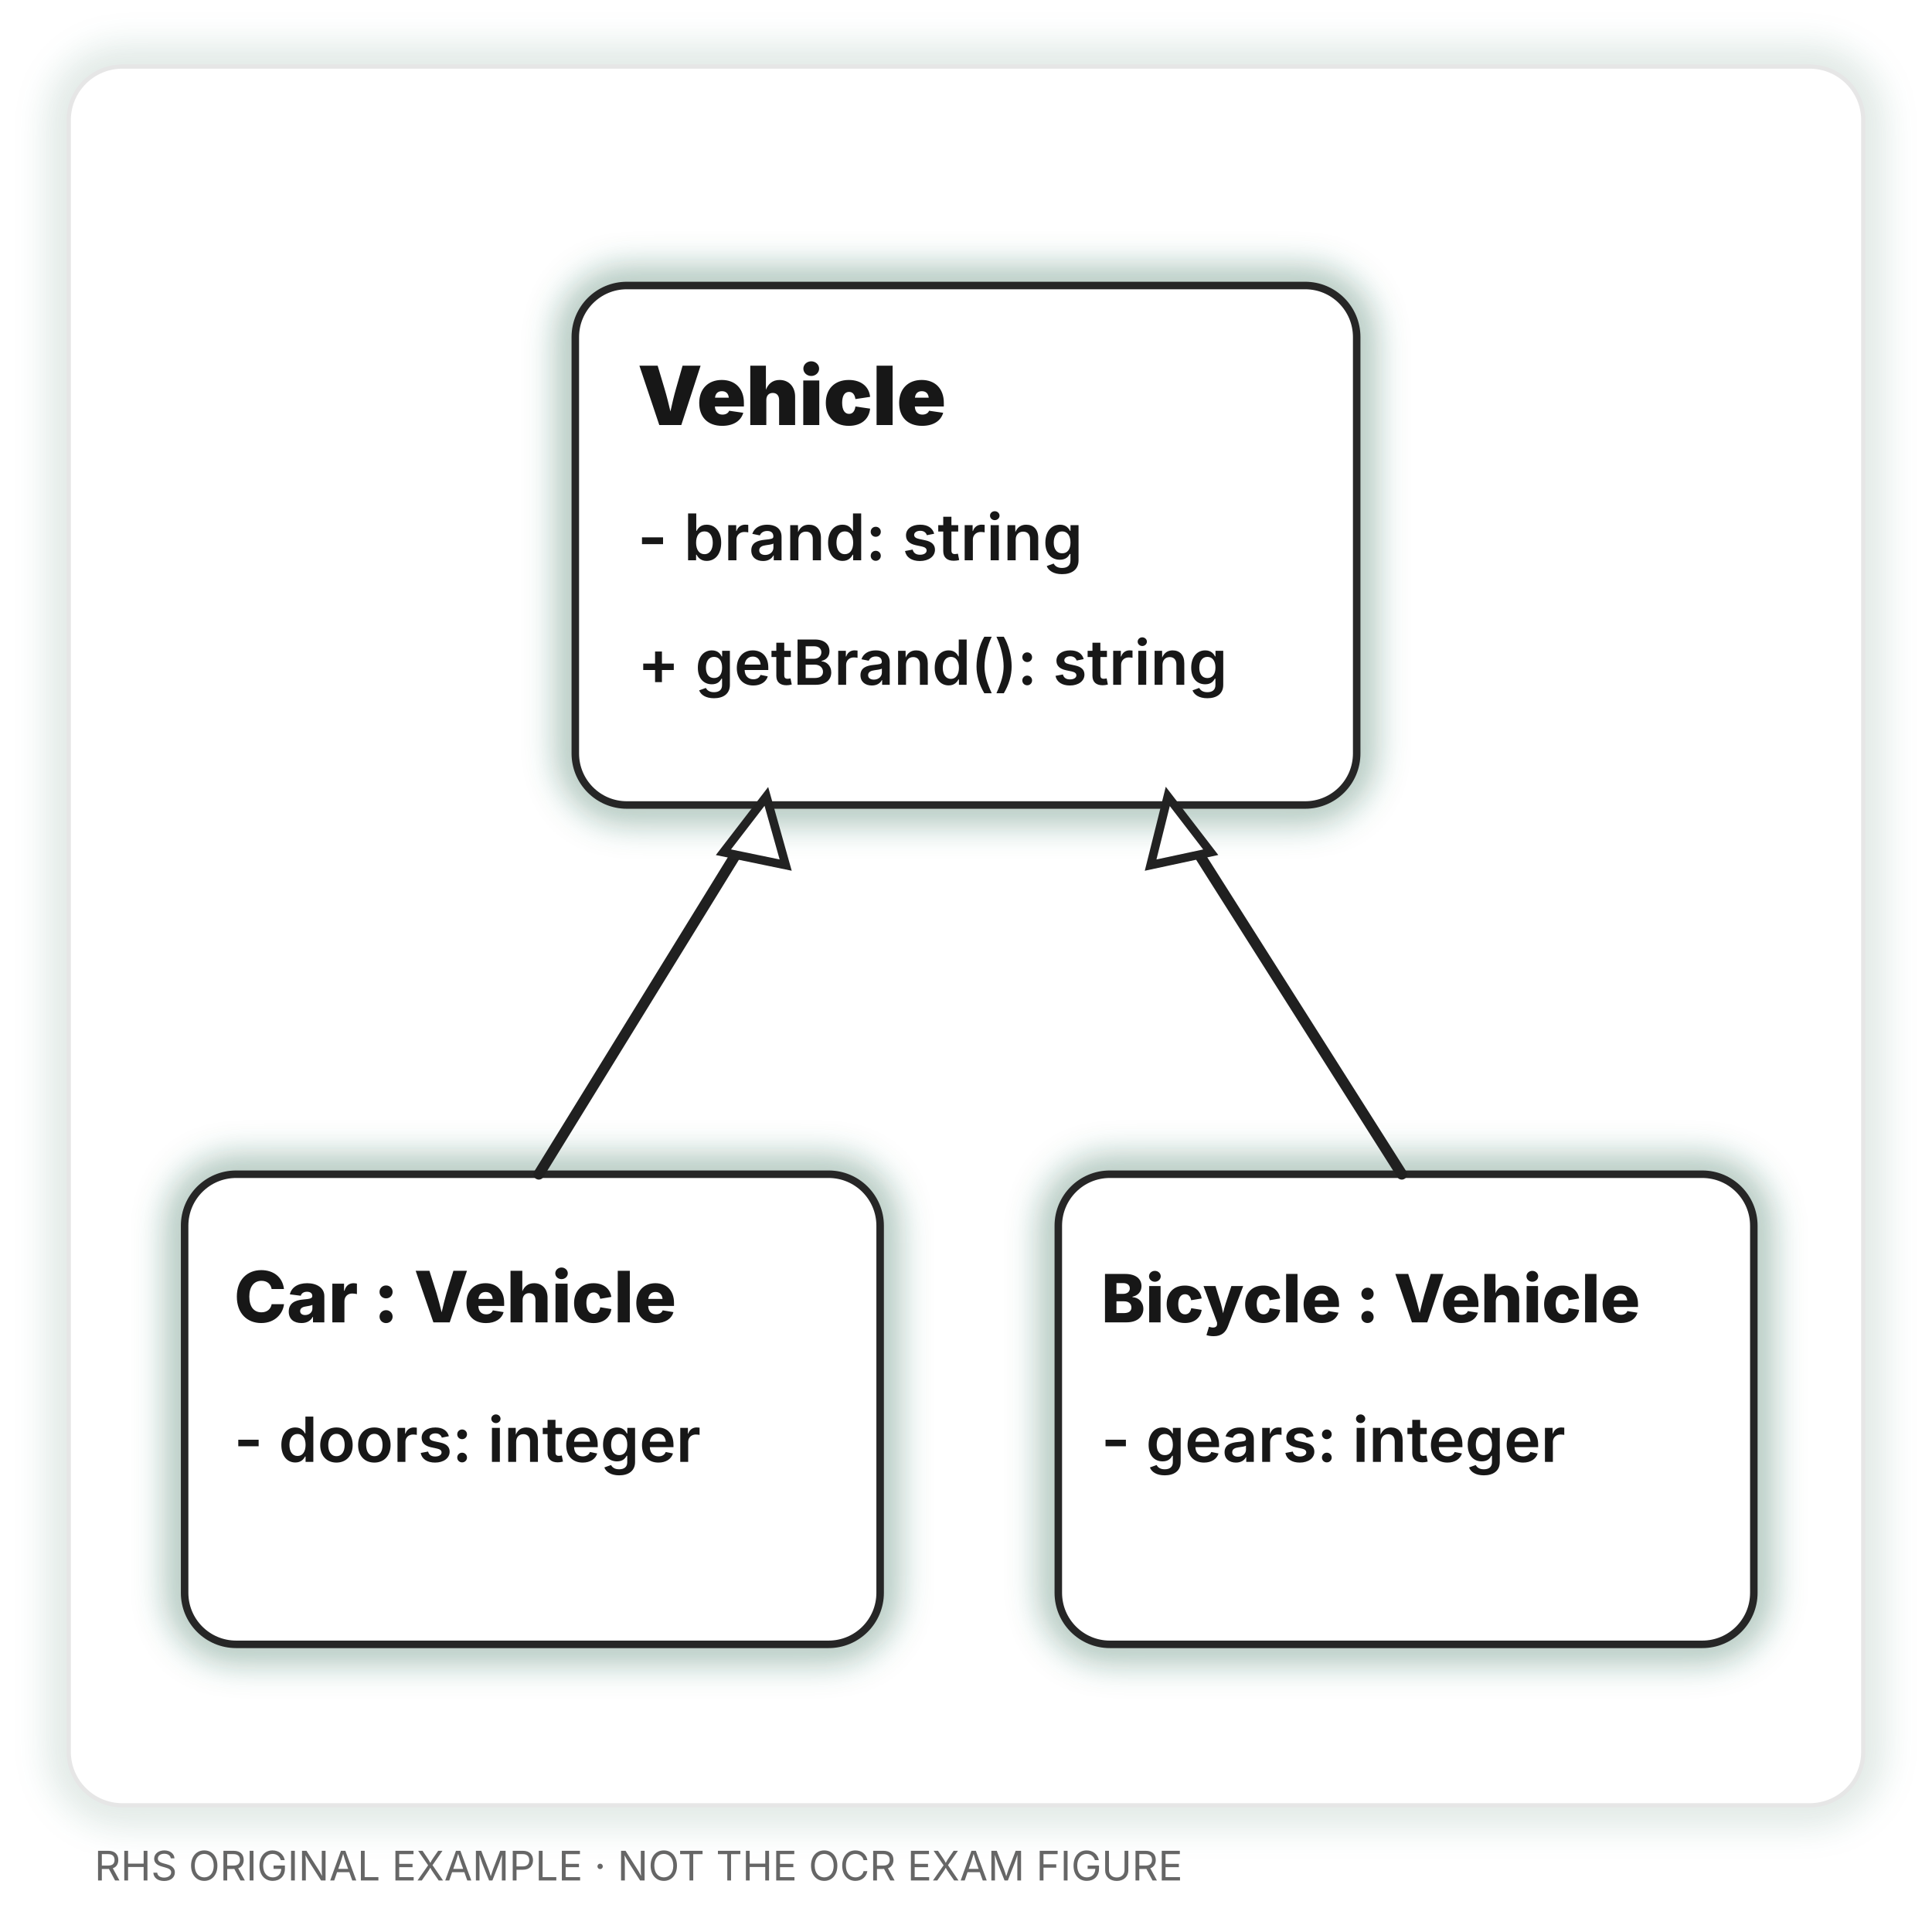
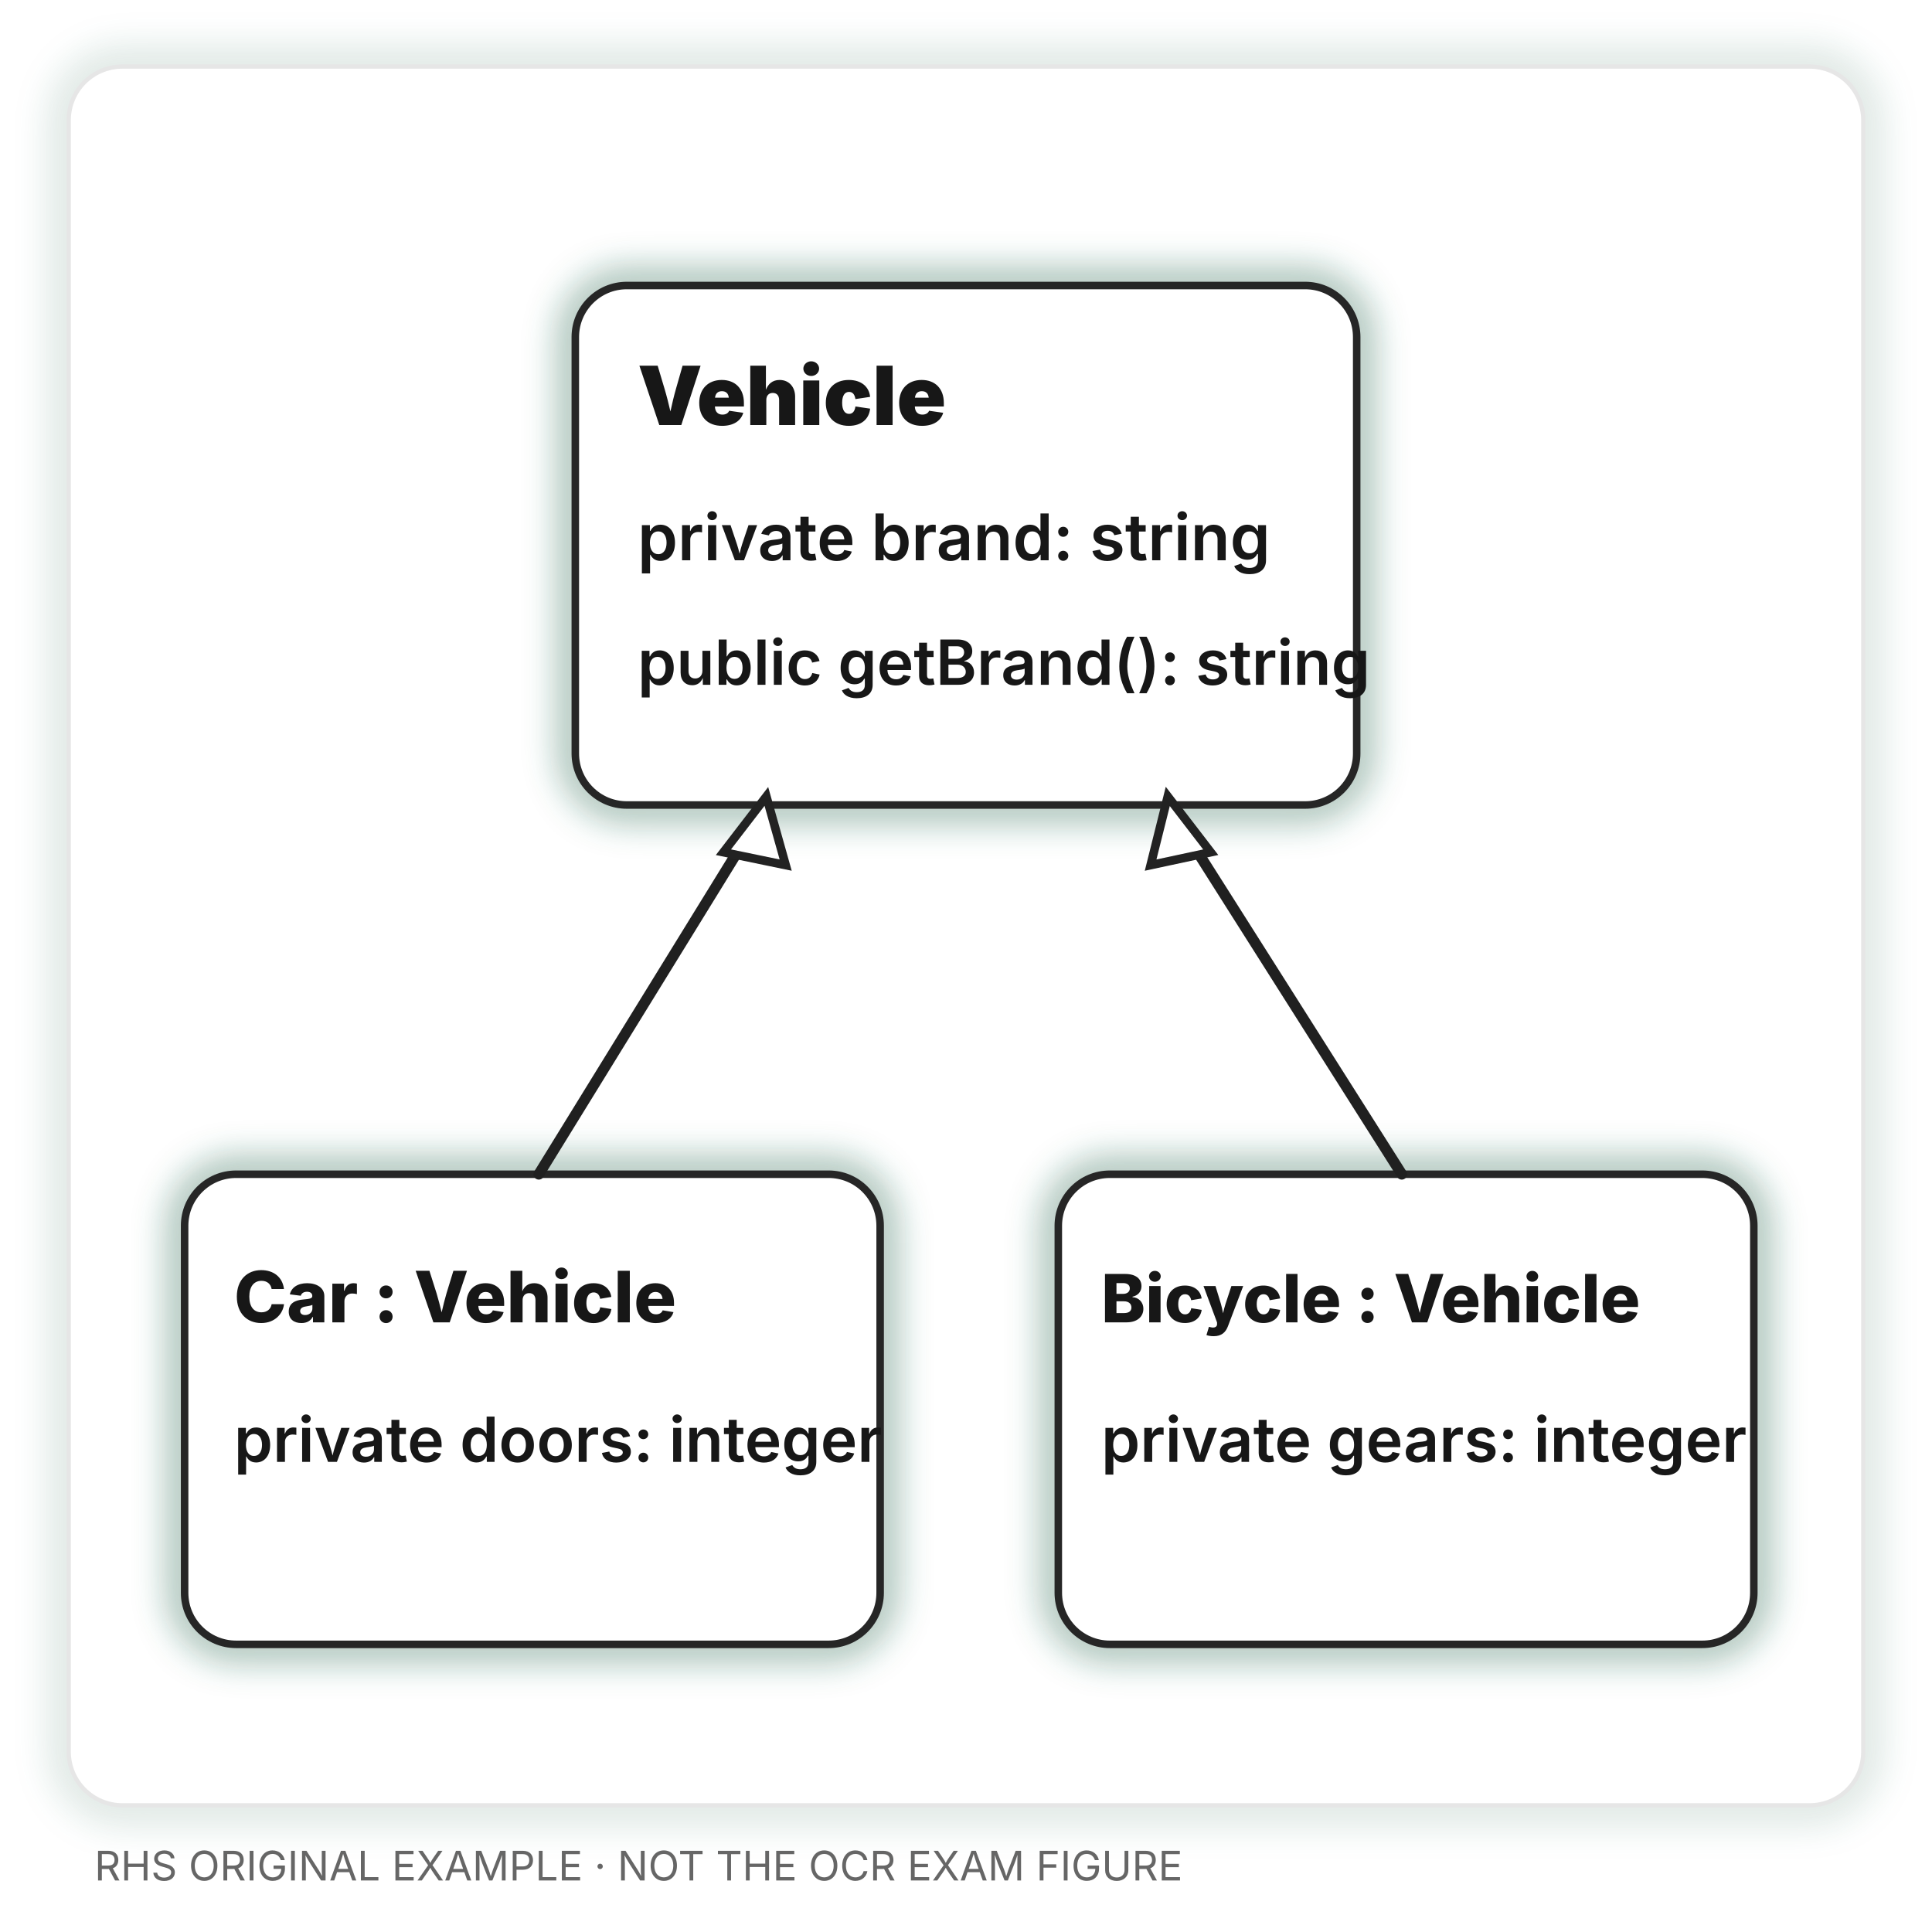
<svg xmlns="http://www.w3.org/2000/svg" viewBox="0 0 900 900" role="img" aria-labelledby="title desc">
  <defs>
    <filter id="schoolGlow" x="-70%" y="-80%" width="240%" height="260%">
      <feGaussianBlur stdDeviation="8" />
    </filter>
    <marker id="arrow" markerWidth="10" markerHeight="10" refX="8" refY="5" orient="auto" markerUnits="userSpaceOnUse">
      <path d="M2 1 L9 5 L2 9 Z" fill="#222" />
    </marker>
  </defs>
  <rect width="900" height="900" fill="white" />
  <rect x="32" y="31" width="836" height="810" rx="25" fill="none" stroke="#195B42" stroke-width="18" opacity=".15" filter="url(#schoolGlow)" />
  <rect x="32" y="31" width="836" height="810" rx="25" fill="white" stroke="#E6E6E6" stroke-width="2" />
  <g font-family="Inter,Arial,Helvetica,sans-serif">
    <rect x="268" y="133" width="364" height="242" rx="24" fill="none" stroke="#195B42" stroke-width="15" opacity=".42" filter="url(#schoolGlow)" />
    <rect x="268" y="133" width="364" height="242" rx="24" fill="white" stroke="#262626" stroke-width="3.5" />
    <rect x="86" y="547" width="324" height="219" rx="24" fill="none" stroke="#195B42" stroke-width="15" opacity=".42" filter="url(#schoolGlow)" />
    <rect x="86" y="547" width="324" height="219" rx="24" fill="white" stroke="#262626" stroke-width="3.5" />
    <rect x="493" y="547" width="324" height="219" rx="24" fill="none" stroke="#195B42" stroke-width="15" opacity=".42" filter="url(#schoolGlow)" />
    <rect x="493" y="547" width="324" height="219" rx="24" fill="white" stroke="#262626" stroke-width="3.5" />
    <text x="297" y="198" text-anchor="start" font-size="38" font-weight="850" fill="#171717">Vehicle</text>
-     <text x="297" y="261" text-anchor="start" font-size="30" font-weight="600" fill="#171717">- brand: string</text>
-     <text x="297" y="319" text-anchor="start" font-size="29" font-weight="600" fill="#171717">+ getBrand(): string</text>
+     <text x="297" y="261" text-anchor="start" font-size="30" font-weight="600" fill="#171717">private brand: string</text>
+     <text x="297" y="319" text-anchor="start" font-size="29" font-weight="600" fill="#171717">public getBrand(): string</text>
    <text x="109" y="616" text-anchor="start" font-size="33" font-weight="800" fill="#171717">Car : Vehicle</text>
-     <text x="109" y="681" text-anchor="start" font-size="29" font-weight="600" fill="#171717">- doors: integer</text>
+     <text x="109" y="681" text-anchor="start" font-size="29" font-weight="600" fill="#171717">private doors: integer</text>
    <text x="513" y="616" text-anchor="start" font-size="31" font-weight="800" fill="#171717">Bicycle : Vehicle</text>
-     <text x="513" y="681" text-anchor="start" font-size="29" font-weight="600" fill="#171717">- gears: integer</text>
+     <text x="513" y="681" text-anchor="start" font-size="29" font-weight="600" fill="#171717">private gears: integer</text>
    <path d="M251 547 L357 375" stroke="#202020" stroke-width="5" stroke-linejoin="round" stroke-linecap="round" fill="none" />
    <path d="M653 547 L544 375" stroke="#202020" stroke-width="5" stroke-linejoin="round" stroke-linecap="round" fill="none" />
    <path d="M337 397 L357 371 L366 403 Z" fill="#fff" stroke="#222" stroke-width="4" />
    <path d="M536 403 L544 371 L564 397 Z" fill="#fff" stroke="#222" stroke-width="4" />
  </g>
  <text x="44" y="876" font-family="Inter,Arial,Helvetica,sans-serif" font-size="19" fill="#666">RHS ORIGINAL EXAMPLE · NOT THE OCR EXAM FIGURE</text>
</svg>
